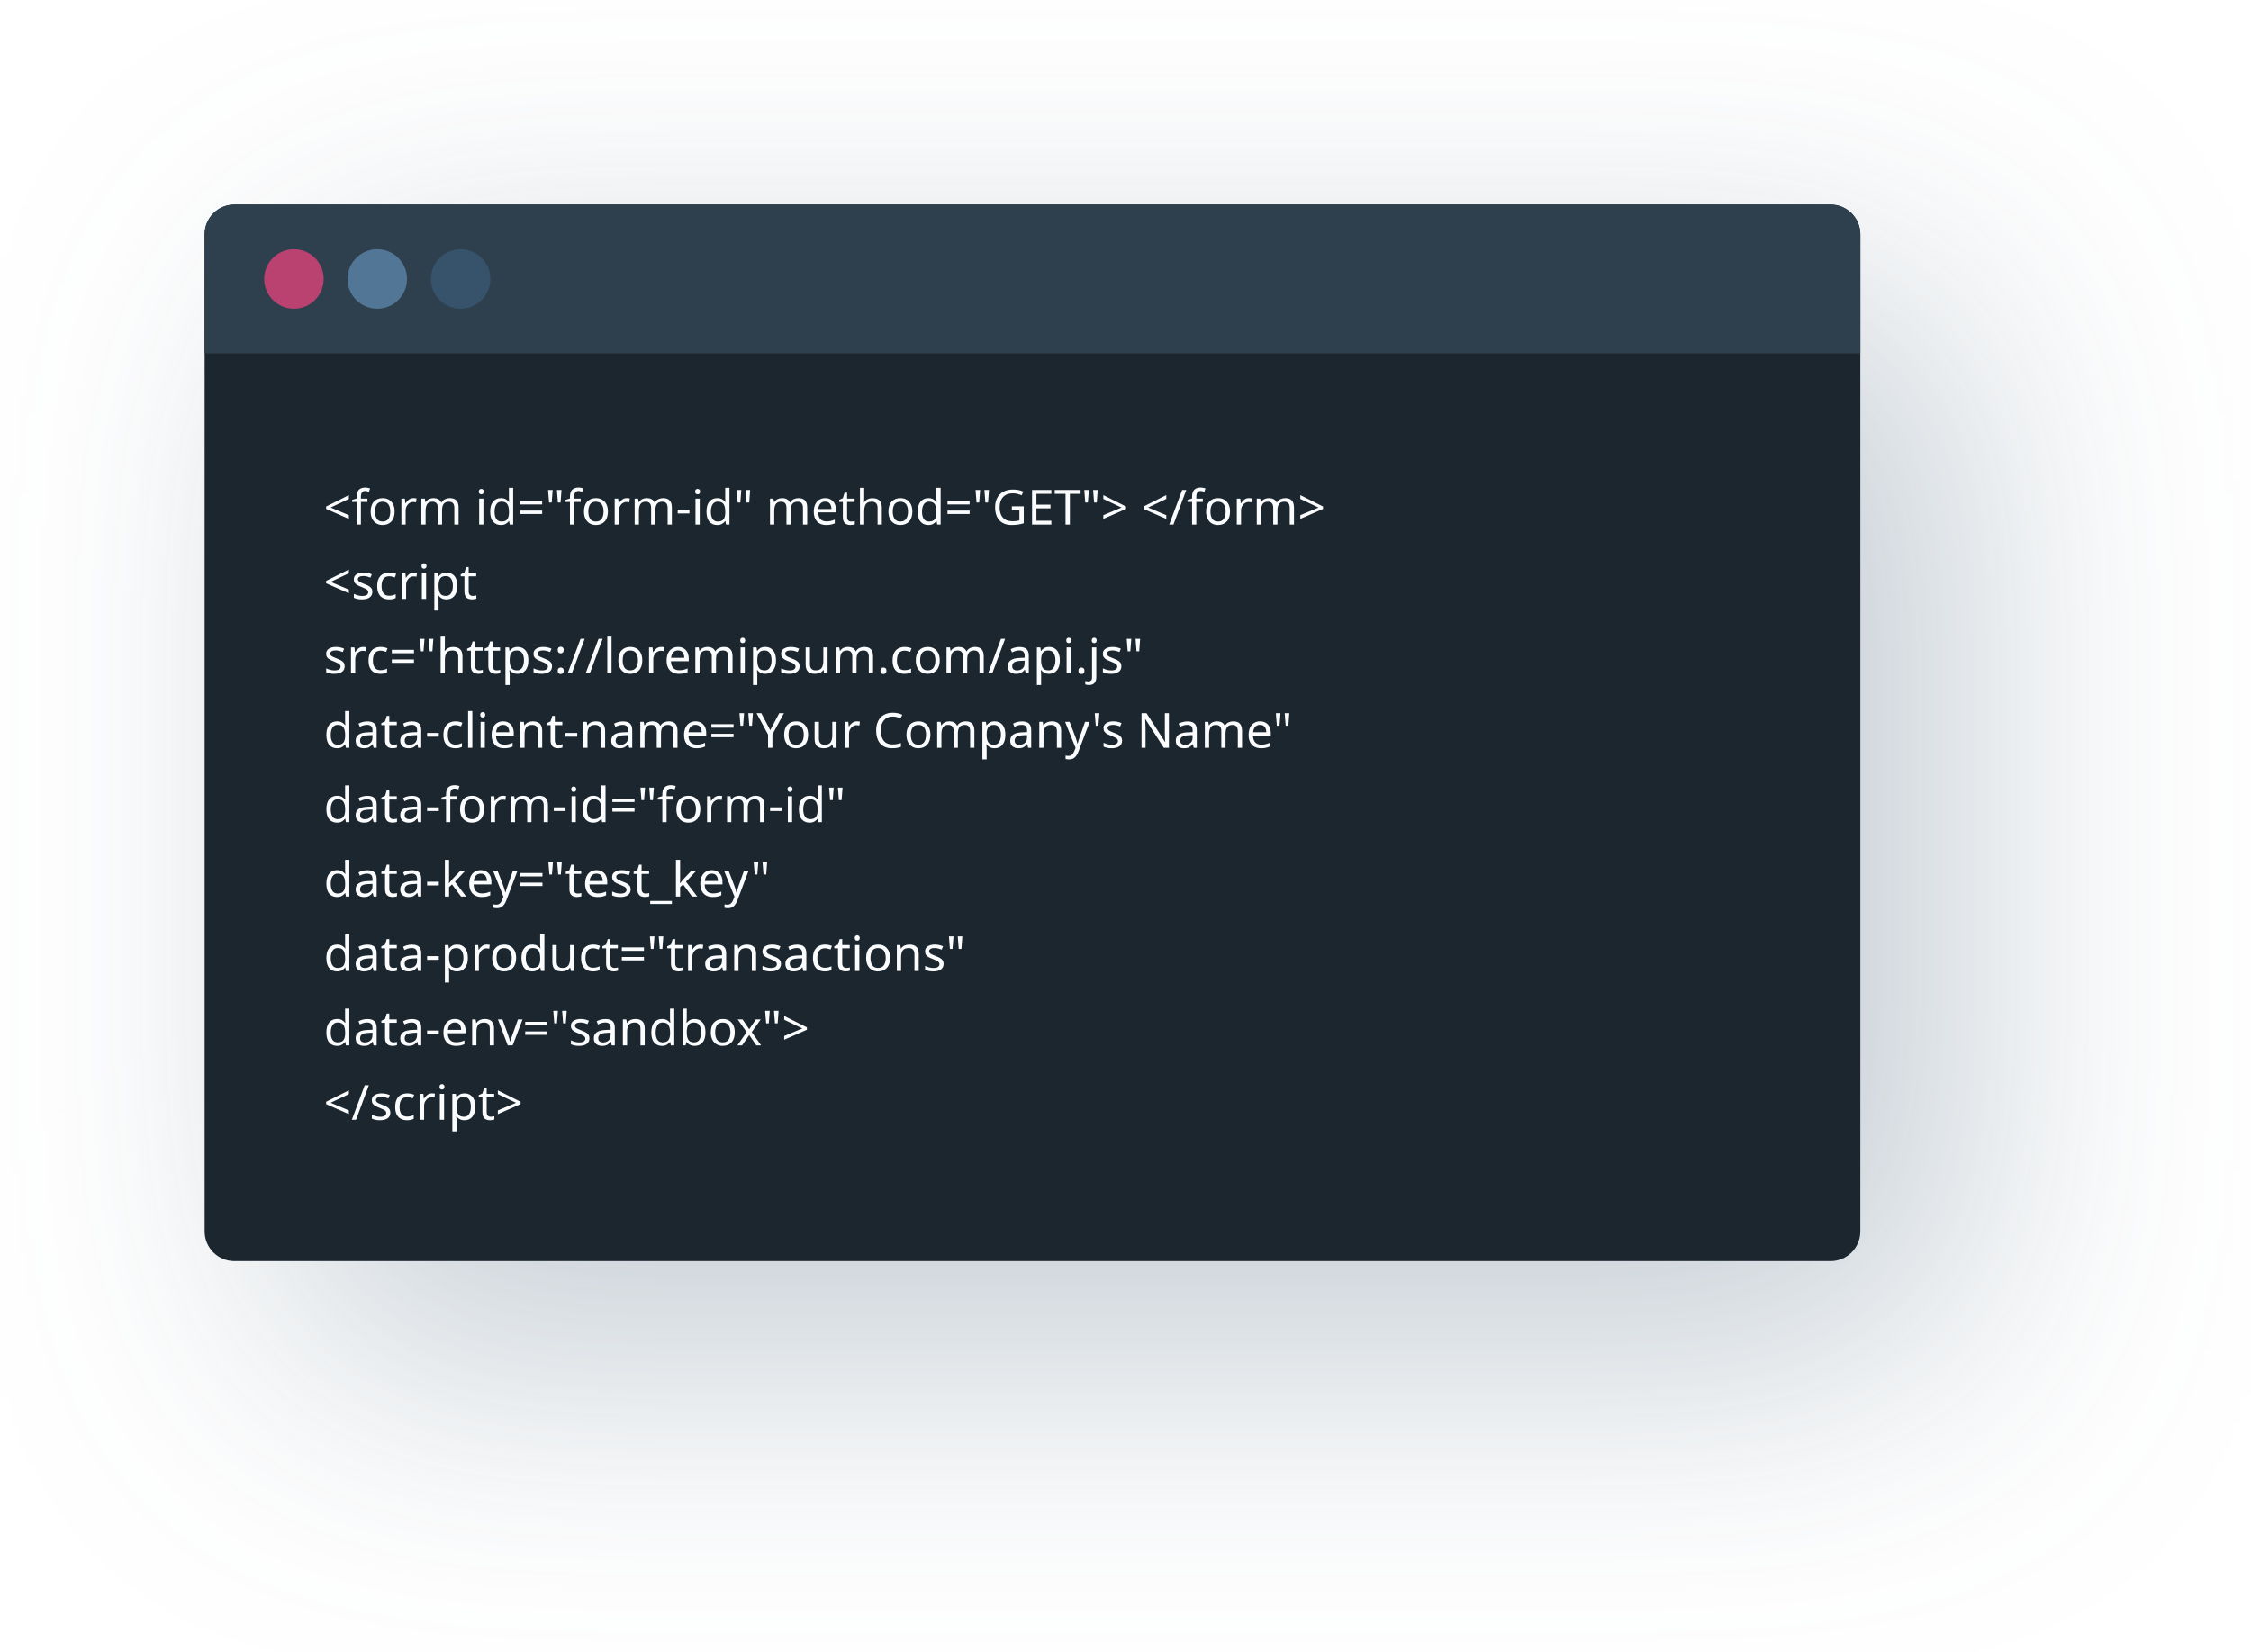
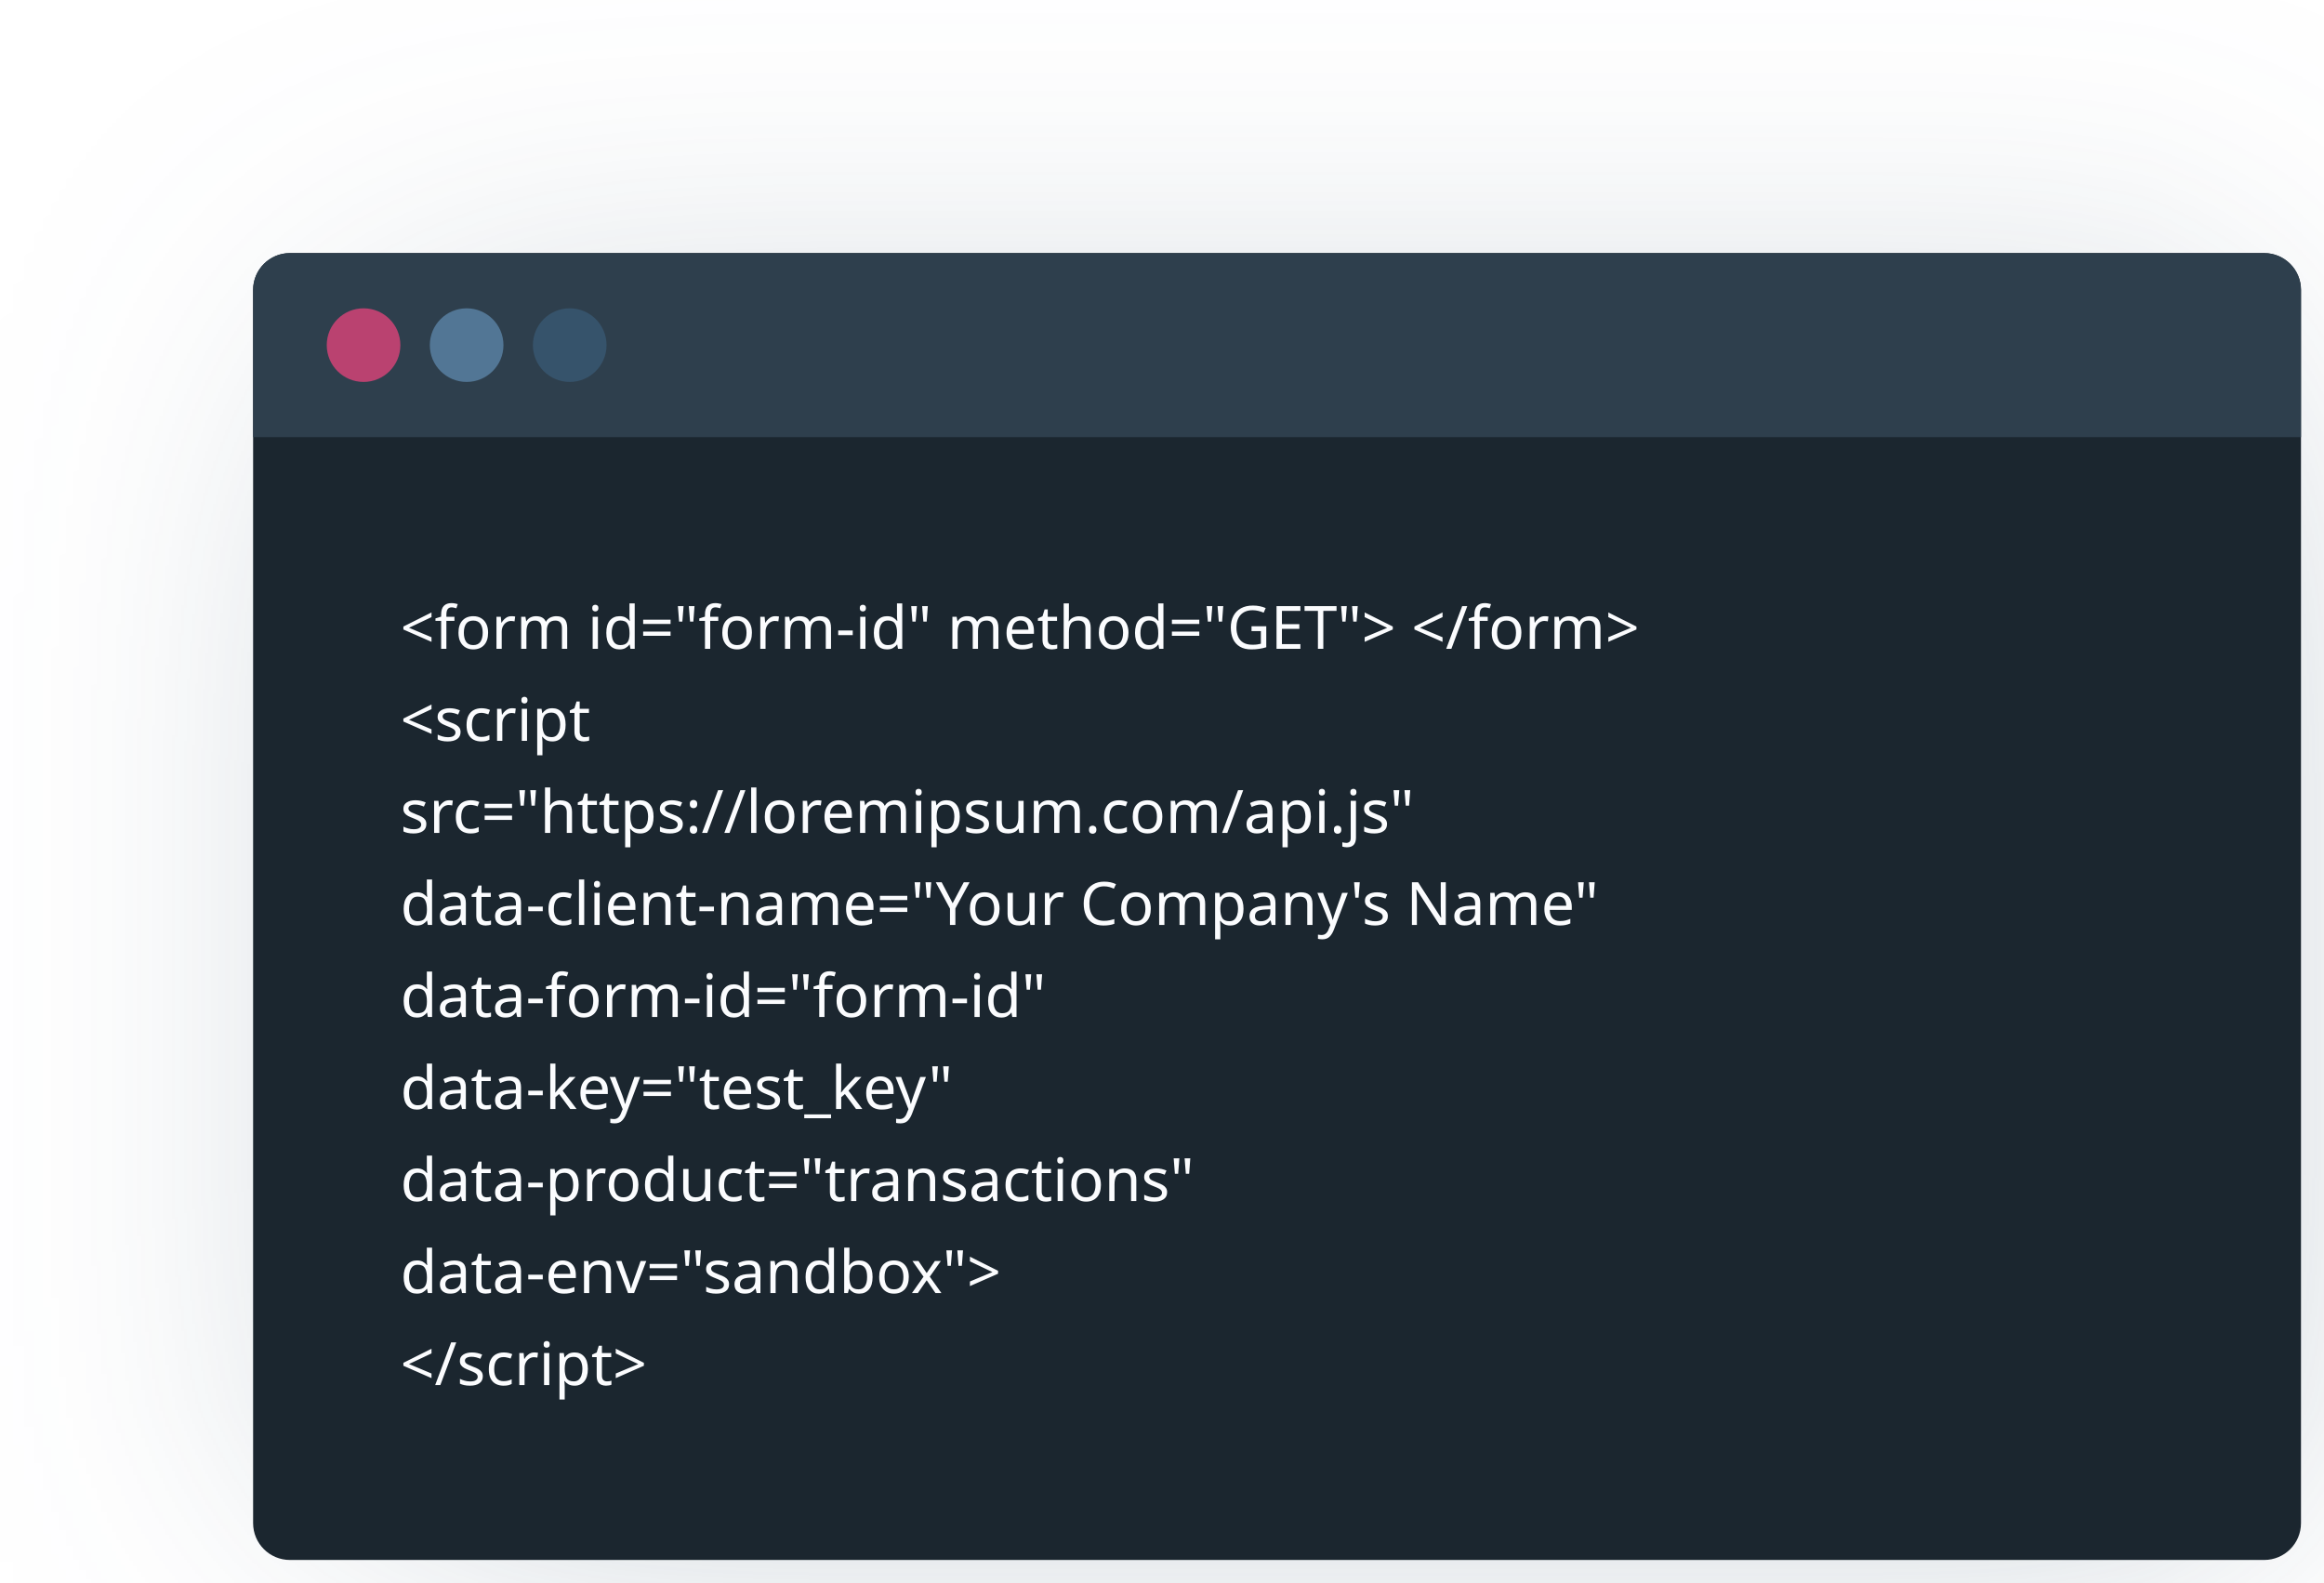
- <svg xmlns="http://www.w3.org/2000/svg" xmlns:xlink="http://www.w3.org/1999/xlink" width="605" height="444">
+ <svg xmlns="http://www.w3.org/2000/svg" xmlns:xlink="http://www.w3.org/1999/xlink" width="505" height="344">
  <defs>
    <filter x="-24.2%" y="-37.9%" width="159.6%" height="193.3%" filterUnits="objectBoundingBox" id="a">
      <feOffset dx="25" dy="25" in="SourceAlpha" result="shadowOffsetOuter1" />
      <feGaussianBlur stdDeviation="40" in="shadowOffsetOuter1" result="shadowBlurOuter1" />
      <feColorMatrix values="0 0 0 0 0.212 0 0 0 0 0.325 0 0 0 0 0.419 0 0 0 0.301 0" in="shadowBlurOuter1" />
    </filter>
    <rect id="b" x="0" y="0" width="445" height="284" rx="8" />
  </defs>
  <g fill="none" fill-rule="evenodd">
    <g transform="translate(55 55)">
      <use fill="#000" filter="url(#a)" xlink:href="#b" />
      <use fill="#1B262F" xlink:href="#b" />
    </g>
    <path d="M63 55h429a8 8 0 018 8v32H55V63a8 8 0 018-8z" fill="#2E3F4D" />
    <g transform="translate(71 67)">
      <circle fill="#BA4270" cx="8" cy="8" r="8" />
      <circle fill="#527695" cx="30.4" cy="8" r="8" />
      <circle fill="#36536B" cx="52.8" cy="8" r="8" />
    </g>
    <text font-family="RobotoMono-Regular, Roboto Mono" font-size="13" fill="#FBFCFE" transform="translate(55 55)">
      <tspan x="32" y="86">&lt;form id="form-id" method="GET"&gt; &lt;/form&gt;</tspan>
      <tspan x="32" y="106">&lt;script</tspan>
      <tspan x="32" y="126"> src="https://loremipsum.com/api.js"</tspan>
      <tspan x="32" y="146"> data-client-name="Your Company's Name"</tspan>
      <tspan x="32" y="166"> data-form-id="form-id"</tspan>
      <tspan x="32" y="186"> data-key="test_key"</tspan>
      <tspan x="32" y="206"> data-product="transactions"</tspan>
      <tspan x="32" y="226"> data-env="sandbox"&gt;</tspan>
      <tspan x="32" y="246">&lt;/script&gt;</tspan>
    </text>
  </g>
</svg>
